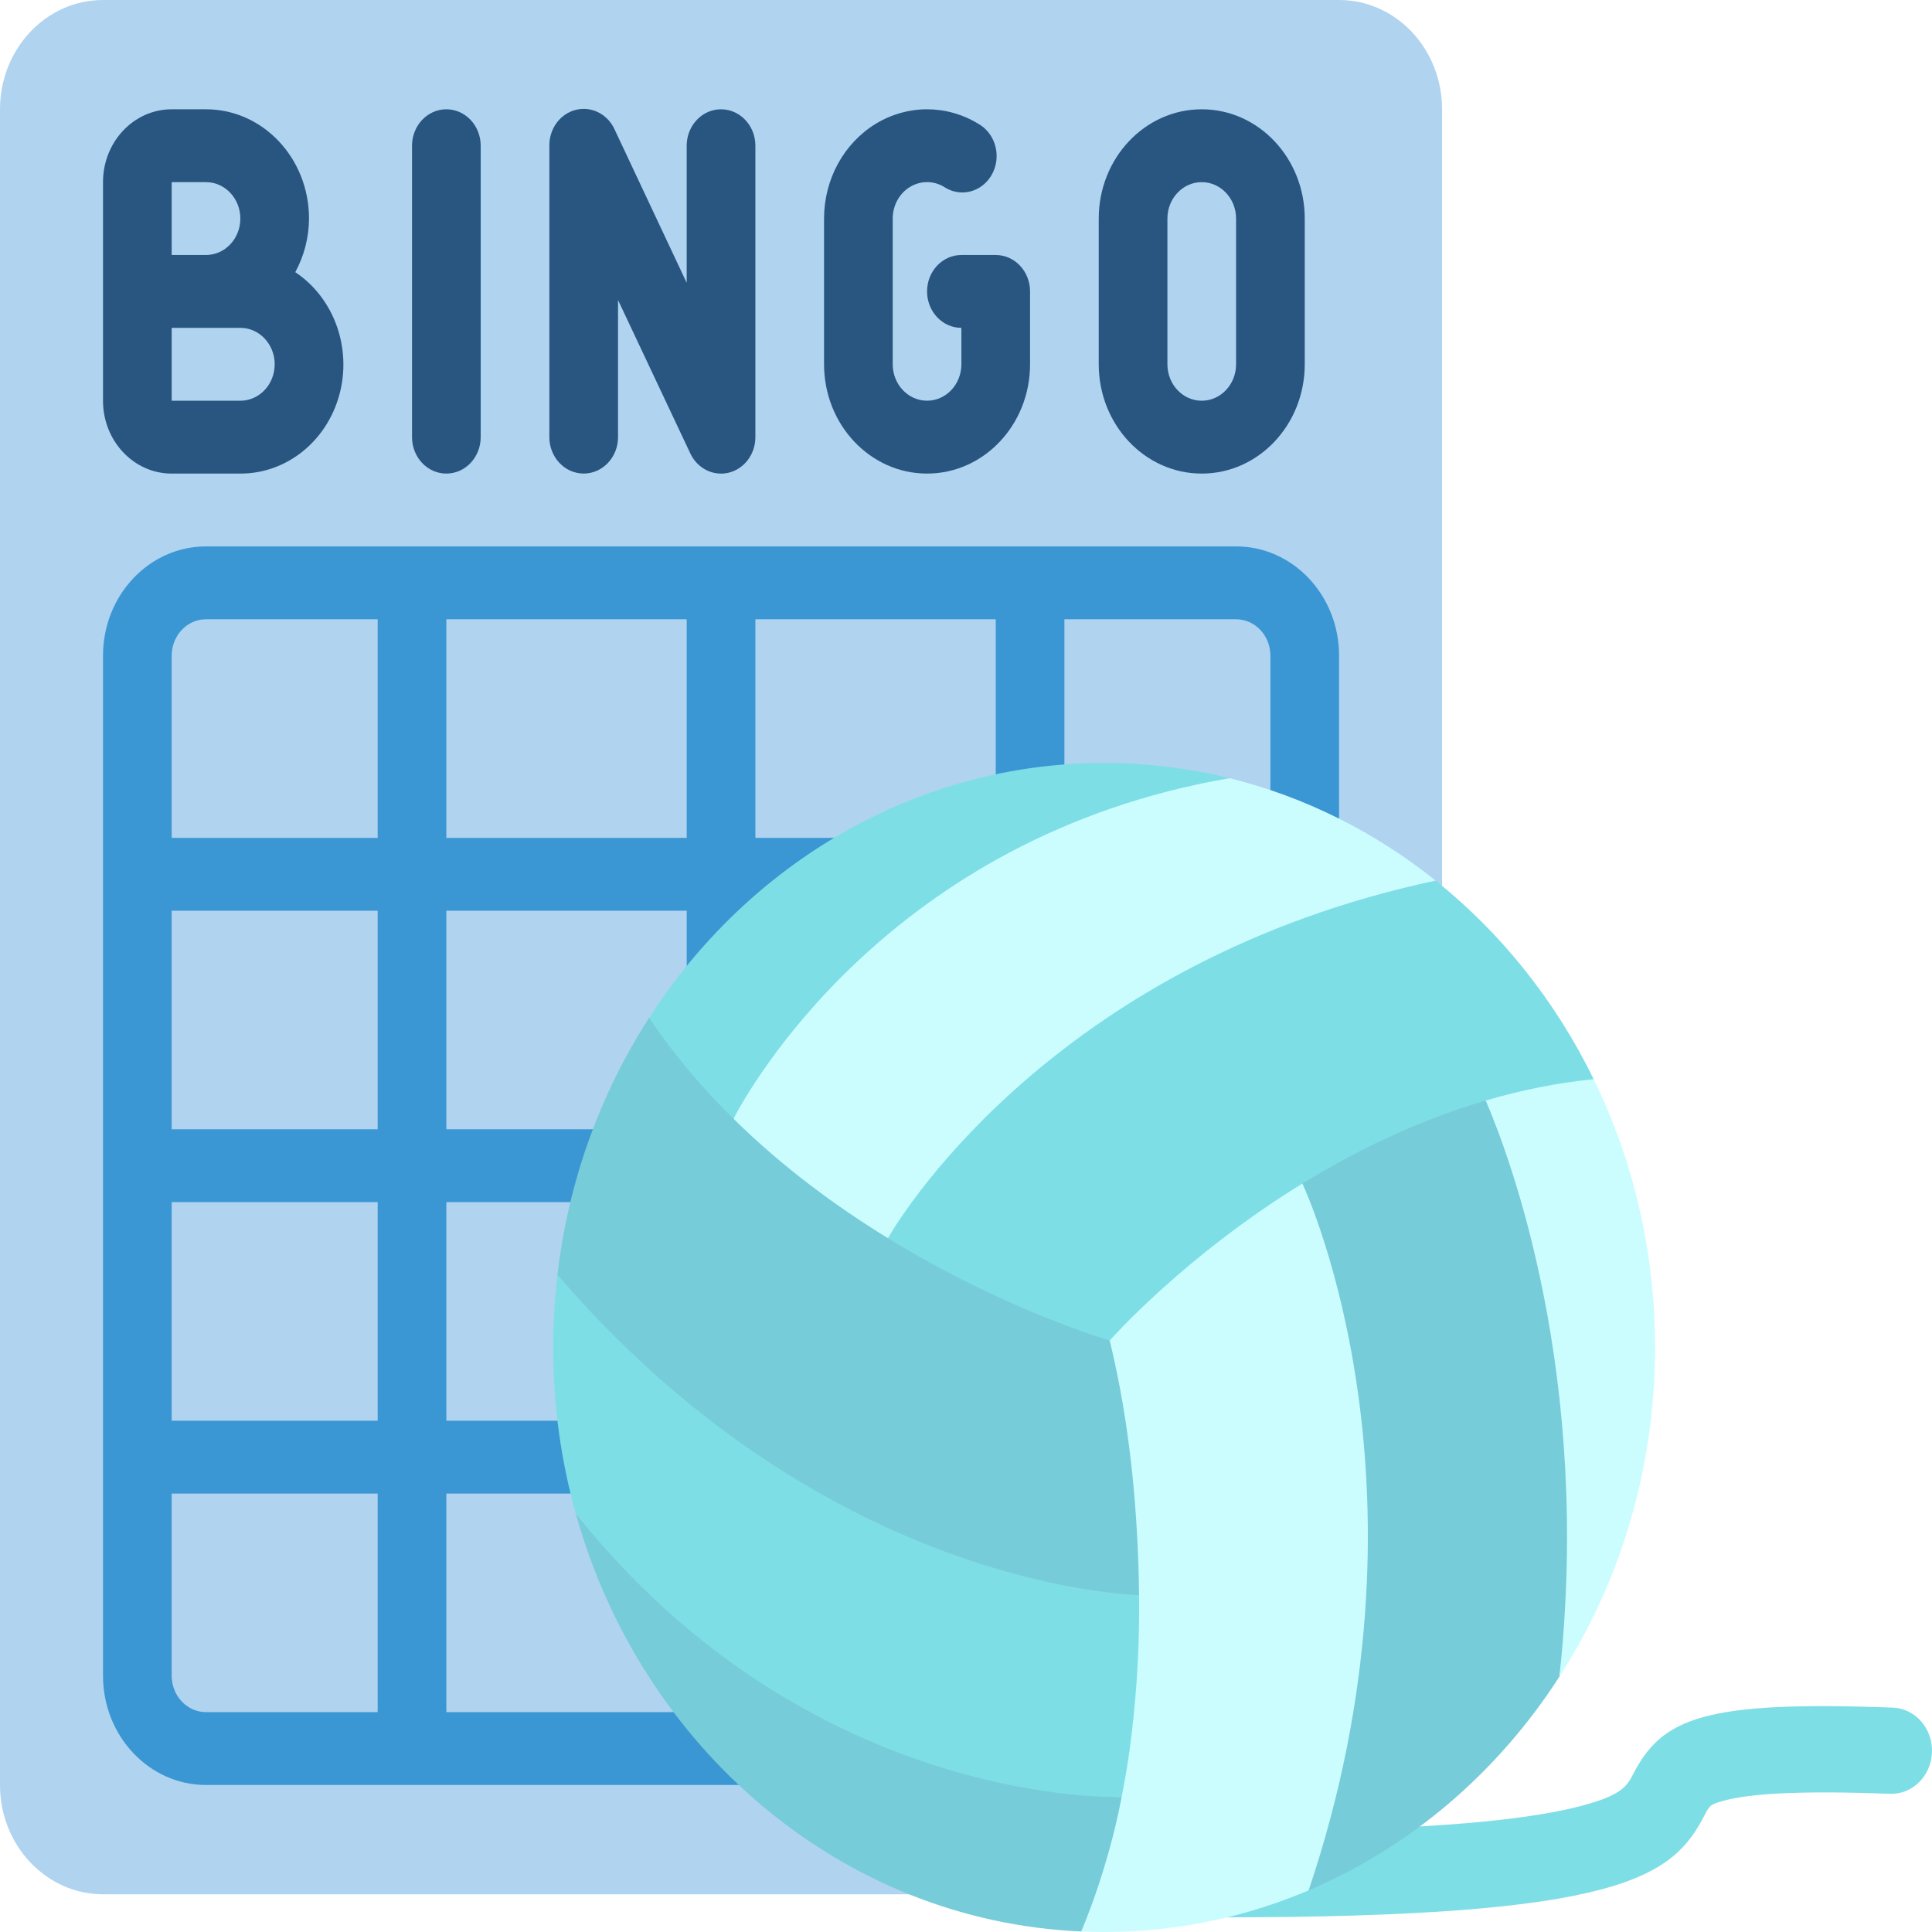
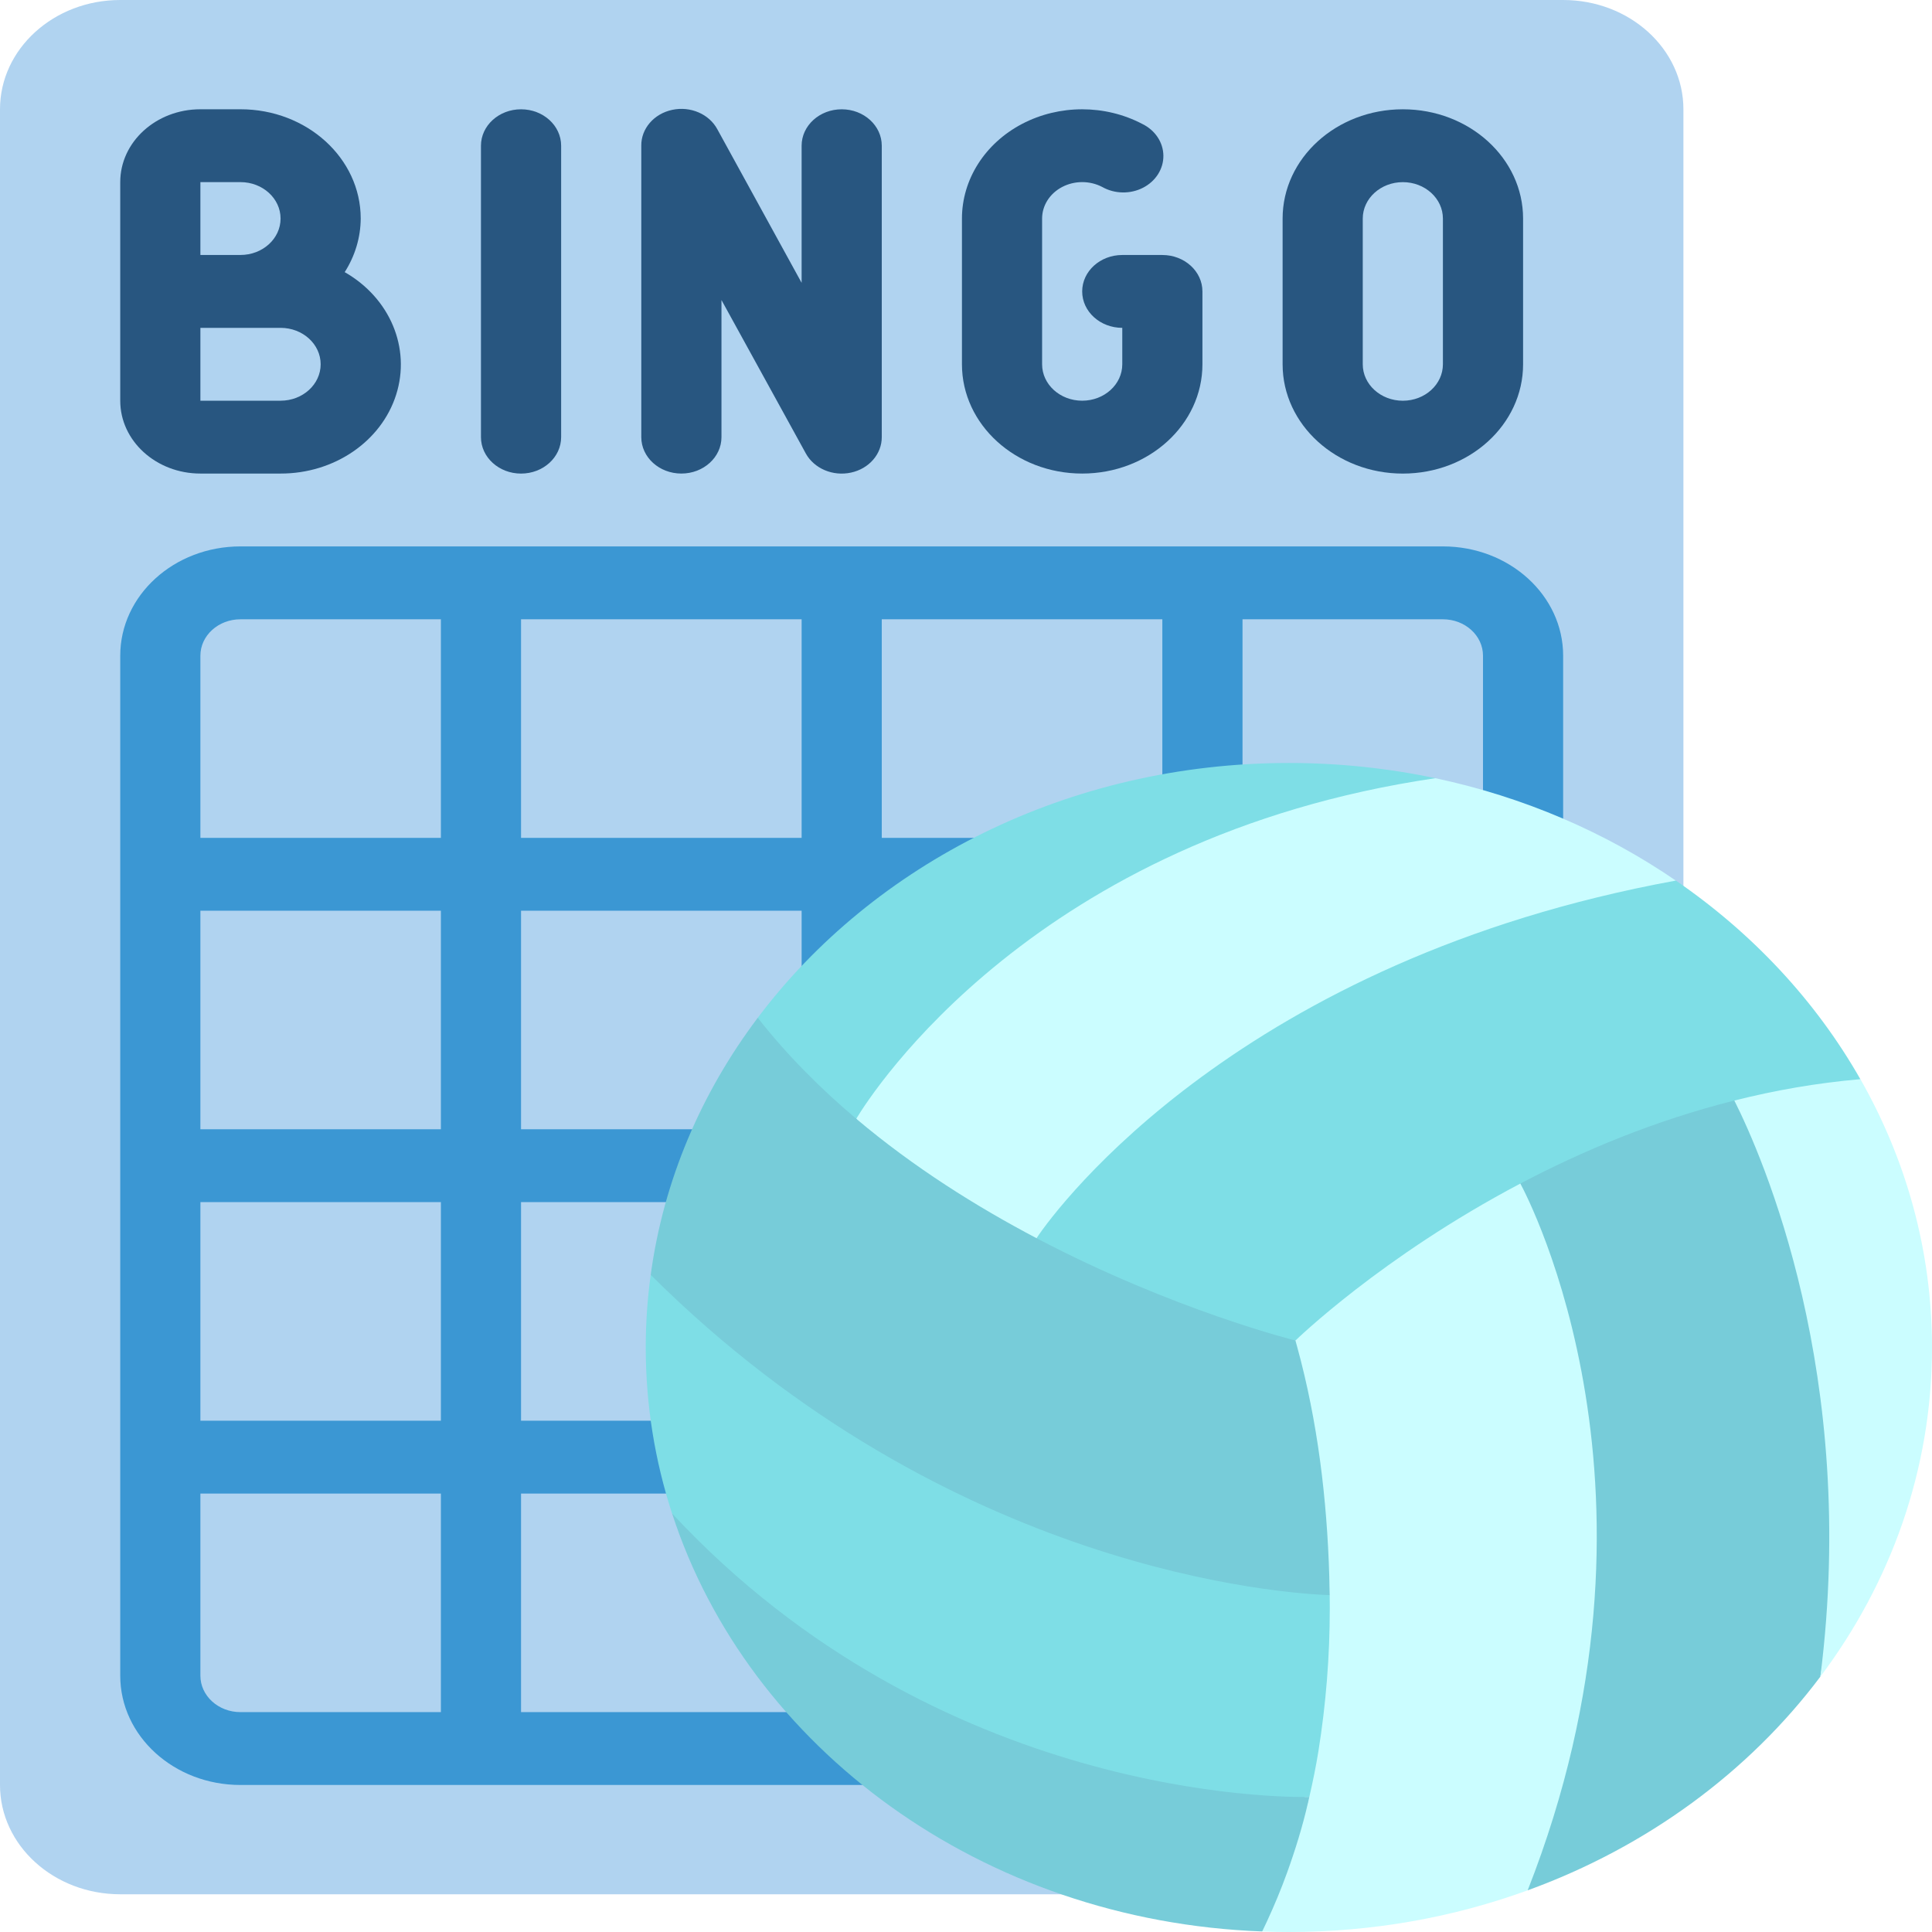
<svg xmlns="http://www.w3.org/2000/svg" width="72" height="72" viewBox="0 0 72 72" fill="none">
-   <path d="M39.667 70.594H3.839C1.719 70.594 0 68.771 0 66.521V4.073C0 1.823 1.719 0 3.839 0H49.904C52.024 0 53.742 1.823 53.742 4.073V38.066L39.667 70.594Z" fill="#B0D3F0" />
-   <path d="M46.065 20.363H7.677C5.557 20.363 3.839 22.187 3.839 24.436V62.448C3.839 64.698 5.557 66.521 7.677 66.521H40.947V63.806H28.151V55.66H38.154V52.945H28.151V44.8H46.065V42.085H39.667V33.939H47.344V43.558H49.904V24.436C49.904 22.187 48.185 20.363 46.065 20.363ZM6.398 42.085V33.939H14.075V42.085H6.398ZM14.075 44.8V52.945H6.398V44.8H14.075ZM16.634 33.939H25.592V42.085H16.634V33.939ZM16.634 31.224V23.079H25.592V31.224H16.634ZM28.151 23.079H37.108V31.224H28.151V23.079ZM7.677 23.079H14.075V31.224H6.398V24.436C6.398 23.686 6.971 23.079 7.677 23.079ZM6.398 62.448V55.66H14.075V63.806H7.677C6.971 63.806 6.398 63.198 6.398 62.448ZM25.592 63.806H16.634V55.66H25.592V63.806ZM25.592 52.945H16.634V44.8H25.592V52.945ZM37.108 42.085H28.151V33.939H37.108V42.085ZM39.667 31.224V23.079H46.065C46.772 23.079 47.344 23.686 47.344 24.436V31.224H39.667Z" fill="#3B97D3" />
-   <path d="M11.004 10.143C11.336 9.536 11.512 8.847 11.516 8.146C11.516 5.896 9.798 4.073 7.677 4.073H6.398C4.984 4.073 3.839 5.288 3.839 6.788V14.934C3.839 16.433 4.984 17.649 6.398 17.649H8.957C10.666 17.653 12.171 16.456 12.646 14.714C13.121 12.972 12.451 11.107 11.004 10.143V10.143ZM6.398 6.788H7.677C8.384 6.788 8.957 7.396 8.957 8.146C8.957 8.895 8.384 9.503 7.677 9.503H6.398V6.788ZM8.957 14.934H6.398V12.218H8.957C9.664 12.218 10.237 12.826 10.237 13.576C10.237 14.326 9.664 14.934 8.957 14.934Z" fill="#285680" />
-   <path d="M16.634 4.073C15.928 4.073 15.355 4.681 15.355 5.43V16.291C15.355 17.041 15.928 17.649 16.634 17.649C17.341 17.649 17.914 17.041 17.914 16.291V5.43C17.914 4.681 17.341 4.073 16.634 4.073Z" fill="#285680" />
-   <path d="M26.871 4.073C26.164 4.073 25.591 4.681 25.591 5.43V10.54L22.904 4.824C22.643 4.251 22.043 3.948 21.46 4.094C20.876 4.239 20.466 4.795 20.473 5.43V16.291C20.473 17.041 21.046 17.648 21.753 17.648C22.459 17.648 23.032 17.041 23.032 16.291V11.181L25.726 16.898C25.991 17.462 26.587 17.758 27.165 17.614C27.743 17.469 28.151 16.921 28.151 16.291V5.43C28.151 4.681 27.578 4.073 26.871 4.073V4.073Z" fill="#285680" />
-   <path d="M44.785 4.073C42.665 4.073 40.947 5.896 40.947 8.146V13.576C40.947 15.825 42.665 17.649 44.785 17.649C46.905 17.649 48.624 15.825 48.624 13.576V8.146C48.624 5.896 46.905 4.073 44.785 4.073ZM46.065 13.576C46.065 14.326 45.492 14.934 44.785 14.934C44.078 14.934 43.506 14.326 43.506 13.576V8.146C43.506 7.396 44.078 6.788 44.785 6.788C45.492 6.788 46.065 7.396 46.065 8.146V13.576Z" fill="#285680" />
-   <path d="M37.108 9.503H35.828C35.121 9.503 34.549 10.111 34.549 10.861C34.549 11.61 35.121 12.218 35.828 12.218V13.576C35.828 14.326 35.255 14.933 34.549 14.933C33.842 14.933 33.269 14.326 33.269 13.576V8.146C33.269 7.66 33.512 7.212 33.908 6.969C34.304 6.726 34.792 6.726 35.188 6.968C35.585 7.229 36.084 7.24 36.49 6.997C36.896 6.754 37.146 6.295 37.141 5.801C37.136 5.306 36.879 4.853 36.468 4.619C35.28 3.891 33.817 3.891 32.629 4.618C31.442 5.346 30.71 6.69 30.71 8.146V13.576C30.71 15.825 32.428 17.649 34.549 17.649C36.669 17.649 38.387 15.825 38.387 13.576V10.861C38.387 10.111 37.814 9.503 37.108 9.503V9.503Z" fill="#285680" />
-   <path d="M45.509 71.454C44.673 71.454 43.995 70.735 43.995 69.848C43.995 68.961 44.673 68.242 45.509 68.242C52.123 68.242 56.506 67.936 58.907 67.306C60.455 66.901 60.636 66.552 60.865 66.11C61.947 64.024 63.498 63.374 70.539 63.638C71.375 63.669 72.029 64.413 71.999 65.3C71.97 66.187 71.267 66.882 70.433 66.849C67.283 66.731 65.244 66.819 64.2 67.118C63.728 67.253 63.713 67.284 63.518 67.659C62.328 69.952 60.432 71.454 45.509 71.454Z" fill="#7EDEE6" />
-   <path d="M45.824 29.001C45.823 29.001 45.823 29.001 45.823 29.001H41.8L35.007 30.308L26.97 37.93L27.336 41.693L29.916 46.144H33.092L49.819 37.572L53.501 32.817C51.256 31.02 48.652 29.701 45.824 29.001Z" fill="#CBFDFF" />
-   <path d="M41.147 28.434C34.104 28.434 27.889 32.196 24.191 37.93V41.223L27.336 41.693C27.841 40.714 33.063 31.192 45.823 29.001C44.321 28.63 42.755 28.434 41.147 28.434Z" fill="#7EDEE6" />
-   <path d="M53.502 32.817H53.501C39.651 35.771 33.786 44.922 33.092 46.143L36.792 50.656L41.356 49.957L52.197 46.652L59.392 40.218C57.971 37.305 55.951 34.778 53.502 32.817Z" fill="#7EDEE6" />
-   <path d="M59.392 44.788L55.369 41.014C52.817 41.76 50.51 42.895 48.537 44.108L48.77 70.447C52.583 68.83 55.831 66.033 58.116 62.482L58.115 62.481L58.917 57.238L59.392 44.788Z" fill="#77CCD9" />
-   <path d="M48.537 44.108C44.098 46.836 41.356 49.957 41.356 49.957L37.446 58.554L40.295 71.98C40.577 71.993 40.861 72 41.147 72C43.841 72 46.413 71.449 48.77 70.447C53.742 55.685 48.791 44.658 48.537 44.108Z" fill="#CBFDFF" />
-   <path d="M42.45 59.446L30.751 51.914L20.774 47.51C20.669 48.397 20.615 49.299 20.615 50.216C20.615 52.366 20.909 54.443 21.456 56.404L22.83 59.007L27.605 64.431L38.953 68.663L41.759 67.174L41.645 66.969C41.714 66.969 41.767 66.968 41.8 66.967C41.911 66.403 42.011 65.836 42.09 65.266C42.332 63.5 42.453 61.721 42.453 59.936C42.453 59.772 42.452 59.608 42.45 59.446Z" fill="#7EDEE6" />
-   <path d="M61.679 50.216C61.679 54.764 60.364 58.988 58.116 62.482L58.115 62.481C59.34 51.236 56.257 43.08 55.369 41.014C56.652 40.637 57.997 40.358 59.392 40.218H59.393C60.853 43.213 61.679 46.612 61.679 50.216Z" fill="#CBFDFF" />
-   <path d="M41.8 66.967C41.786 67.036 41.772 67.105 41.759 67.174C41.585 68.064 41.352 68.941 41.084 69.804C40.895 70.415 40.682 71.015 40.447 71.607C40.397 71.732 40.346 71.856 40.295 71.98C31.357 71.594 23.892 65.144 21.456 56.404C29.954 67.066 41.043 66.986 41.8 66.967Z" fill="#77CCD9" />
-   <path d="M42.45 59.446C41.066 59.39 30.316 58.602 20.774 47.51C21.184 43.986 22.389 40.724 24.191 37.93C25.126 39.321 26.197 40.572 27.336 41.693C29.169 43.501 31.18 44.971 33.091 46.144C37.486 48.839 41.356 49.957 41.356 49.957C41.356 49.957 41.373 50.022 41.401 50.145C41.405 50.16 41.408 50.176 41.412 50.193C42.068 52.98 42.363 55.861 42.437 58.729C42.438 58.777 42.448 59.446 42.45 59.446Z" fill="#77CCD9" />
+   <path d="M46.305 70.594H4.481C2.006 70.594 0 68.77 0 66.521V4.073C0 1.823 2.006 0 4.481 0H58.254C60.729 0 62.736 1.823 62.736 4.073V38.066L46.305 70.594Z" fill="#B0D3F0" />
+   <path d="M53.773 20.363H8.962C6.487 20.363 4.481 22.187 4.481 24.436V62.448C4.481 64.698 6.487 66.521 8.962 66.521H47.798V63.806H32.861V55.66H44.539V52.945H32.861V44.8H53.773V42.085H46.305V33.939H55.267V43.558H58.254V24.436C58.254 22.187 56.248 20.363 53.773 20.363ZM7.468 42.085V33.939H16.431V42.085H7.468ZM16.431 44.8V52.945H7.468V44.8H16.431ZM19.418 33.939H29.874V42.085H19.418V33.939ZM19.418 31.224V23.079H29.874V31.224H19.418ZM32.861 23.079H43.317V31.224H32.861V23.079ZM8.962 23.079H16.431V31.224H7.468V24.436C7.468 23.686 8.137 23.079 8.962 23.079ZM7.468 62.448V55.66H16.431V63.806H8.962C8.137 63.806 7.468 63.198 7.468 62.448ZM29.874 63.806H19.418V55.66H29.874V63.806ZM29.874 52.945H19.418V44.8H29.874V52.945ZM43.317 42.085H32.861V33.939H43.317V42.085ZM46.305 31.224V23.079H53.773C54.598 23.079 55.267 23.686 55.267 24.436V31.224H46.305Z" fill="#3B97D3" />
+   <path d="M12.846 10.142C13.233 9.535 13.439 8.846 13.443 8.145C13.443 5.896 11.437 4.072 8.962 4.072H7.468C5.819 4.072 4.481 5.288 4.481 6.787V14.933C4.481 16.432 5.819 17.648 7.468 17.648H10.456C12.451 17.652 14.208 16.455 14.762 14.713C15.317 12.972 14.535 11.107 12.846 10.142V10.142ZM7.468 6.787H8.962C9.787 6.787 10.456 7.395 10.456 8.145C10.456 8.895 9.787 9.502 8.962 9.502H7.468V6.787ZM10.456 14.933H7.468V12.218H10.456C11.281 12.218 11.95 12.825 11.95 13.575C11.95 14.325 11.281 14.933 10.456 14.933Z" fill="#285680" />
+   <path d="M19.418 4.073C18.593 4.073 17.924 4.681 17.924 5.43V16.291C17.924 17.041 18.593 17.649 19.418 17.649C20.243 17.649 20.912 17.041 20.912 16.291V5.43C20.912 4.681 20.243 4.073 19.418 4.073Z" fill="#285680" />
+   <path d="M31.368 4.073C30.543 4.073 29.874 4.681 29.874 5.43V10.54L26.737 4.824C26.432 4.251 25.732 3.948 25.051 4.094C24.37 4.239 23.891 4.795 23.899 5.43V16.291C23.899 17.041 24.568 17.648 25.393 17.648C26.218 17.648 26.887 17.041 26.887 16.291V11.181L30.031 16.898C30.34 17.462 31.036 17.758 31.711 17.613C32.386 17.469 32.862 16.921 32.861 16.291V5.43C32.861 4.681 32.193 4.073 31.368 4.073V4.073Z" fill="#285680" />
+   <path d="M52.28 4.073C49.805 4.073 47.799 5.896 47.799 8.146V13.576C47.799 15.825 49.805 17.649 52.28 17.649C54.755 17.649 56.761 15.825 56.761 13.576V8.146C56.761 5.896 54.755 4.073 52.28 4.073ZM53.773 13.576C53.773 14.326 53.105 14.934 52.28 14.934C51.455 14.934 50.786 14.326 50.786 13.576V8.146C50.786 7.396 51.455 6.788 52.28 6.788C53.105 6.788 53.773 7.396 53.773 8.146V13.576Z" fill="#285680" />
+   <path d="M43.317 9.503H41.824C40.999 9.503 40.33 10.111 40.33 10.861C40.33 11.61 40.999 12.218 41.824 12.218V13.576C41.824 14.326 41.155 14.933 40.33 14.933C39.505 14.933 38.836 14.326 38.836 13.576V8.146C38.836 7.66 39.12 7.212 39.582 6.969C40.045 6.726 40.614 6.726 41.077 6.968C41.54 7.229 42.122 7.24 42.596 6.997C43.07 6.754 43.362 6.295 43.356 5.801C43.351 5.306 43.05 4.853 42.57 4.619C41.184 3.891 39.476 3.891 38.089 4.618C36.703 5.346 35.849 6.69 35.849 8.146V13.576C35.849 15.825 37.855 17.648 40.33 17.648C42.805 17.648 44.811 15.825 44.811 13.576V10.861C44.811 10.111 44.142 9.503 43.317 9.503V9.503Z" fill="#285680" />
+   <path d="M53.492 29.001C53.491 29.001 53.491 29.001 53.491 29.001H48.795L40.865 30.308L31.483 37.93L31.91 41.693L34.923 46.143H38.629L58.156 37.572L62.453 32.817C59.833 31.02 56.793 29.701 53.492 29.001Z" fill="#CBFDFF" />
+   <path d="M48.032 28.434C39.811 28.434 32.556 32.196 28.239 37.93V41.223L31.91 41.693C32.5 40.714 38.595 31.192 53.491 29.001C51.737 28.63 49.91 28.434 48.032 28.434Z" fill="#7EDEE6" />
+   <path d="M62.455 32.817H62.453C46.287 35.771 39.44 44.922 38.629 46.143L42.949 50.656L48.277 49.957L60.932 46.652L69.33 40.218C67.672 37.305 65.314 34.778 62.455 32.817Z" fill="#7EDEE6" />
+   <path d="M69.33 44.788L64.634 41.014C61.656 41.76 58.962 42.895 56.659 44.108L56.932 70.447C61.382 68.83 65.174 66.033 67.841 62.482L67.84 62.481L68.776 57.238L69.33 44.788Z" fill="#77CCD9" />
+   <path d="M56.659 44.108C51.478 46.836 48.277 49.958 48.277 49.958L43.712 58.554L47.038 71.98C47.367 71.993 47.699 72 48.032 72C51.177 72 54.18 71.449 56.932 70.447C62.736 55.686 56.956 44.658 56.659 44.108Z" fill="#CBFDFF" />
+   <path d="M49.554 59.446L35.897 51.914L24.25 47.51C24.128 48.397 24.065 49.299 24.065 50.216C24.065 52.366 24.408 54.443 25.046 56.404L26.65 59.007L32.224 64.431L45.471 68.663L48.746 67.174L48.613 66.969C48.695 66.969 48.757 66.968 48.795 66.967C48.924 66.403 49.041 65.836 49.133 65.266C49.416 63.5 49.557 61.721 49.557 59.936C49.557 59.772 49.556 59.608 49.554 59.446Z" fill="#7EDEE6" />
+   <path d="M72 50.216C72 54.764 70.465 58.988 67.841 62.482L67.84 62.481C69.27 51.236 65.671 43.08 64.634 41.014C66.132 40.637 67.702 40.358 69.33 40.218H69.332C71.036 43.212 72 46.612 72 50.216Z" fill="#CBFDFF" />
+   <path d="M48.795 66.967C48.779 67.037 48.762 67.105 48.747 67.174C48.544 68.064 48.272 68.941 47.96 69.804C47.739 70.415 47.489 71.015 47.215 71.607C47.157 71.732 47.098 71.856 47.038 71.98C36.604 71.594 27.89 65.144 25.047 56.404C34.967 67.066 47.911 66.986 48.795 66.967Z" fill="#77CCD9" />
+   <path d="M49.554 59.446C47.938 59.39 35.39 58.602 24.25 47.51C24.729 43.986 26.135 40.724 28.239 37.93C29.331 39.321 30.581 40.572 31.91 41.693C34.05 43.501 36.397 44.971 38.629 46.144C43.758 48.839 48.277 49.957 48.277 49.957C48.277 49.957 48.296 50.022 48.329 50.145C48.334 50.16 48.337 50.176 48.342 50.193C49.107 52.98 49.452 55.861 49.538 58.729C49.54 58.777 49.551 59.446 49.554 59.446Z" fill="#77CCD9" />
</svg>
